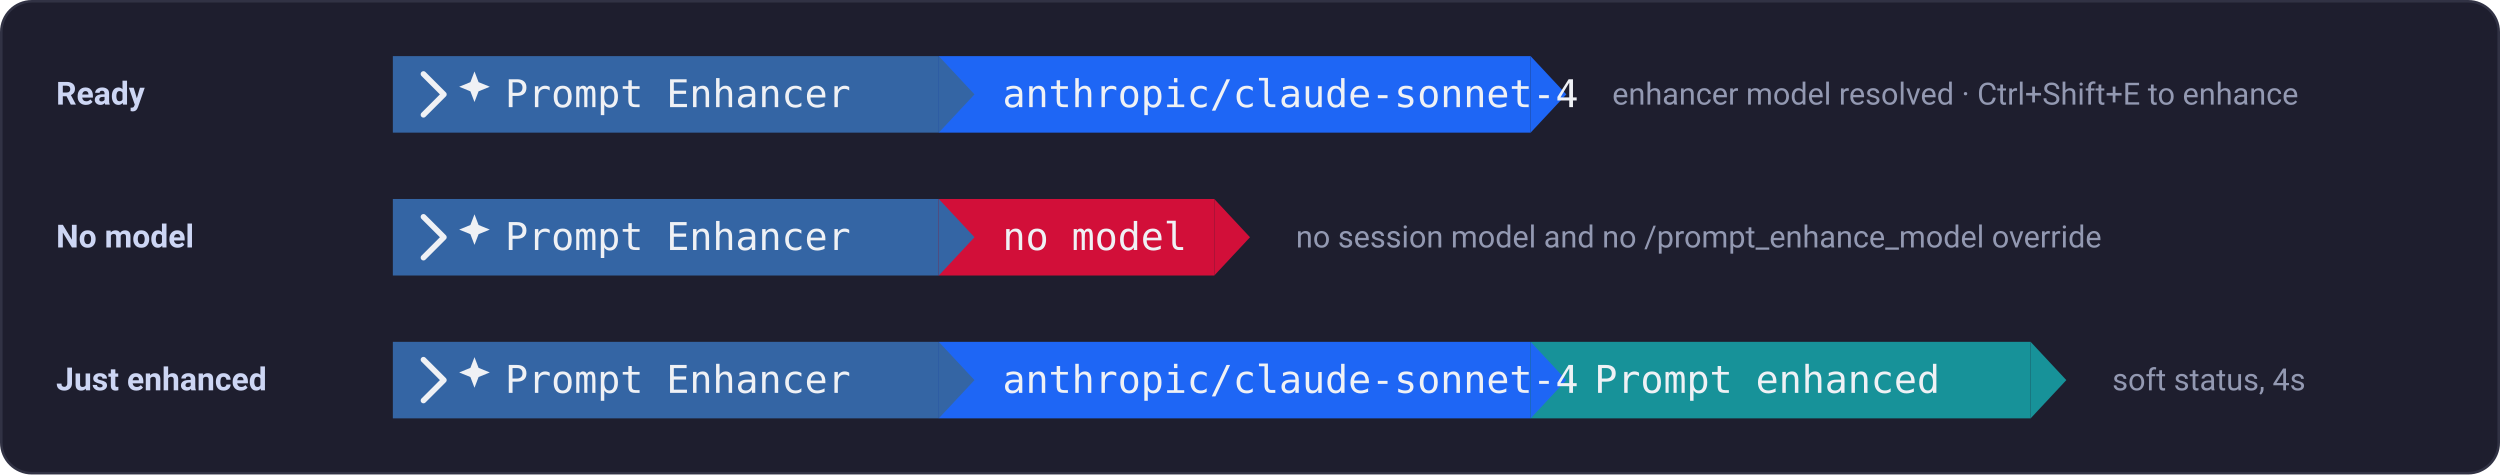
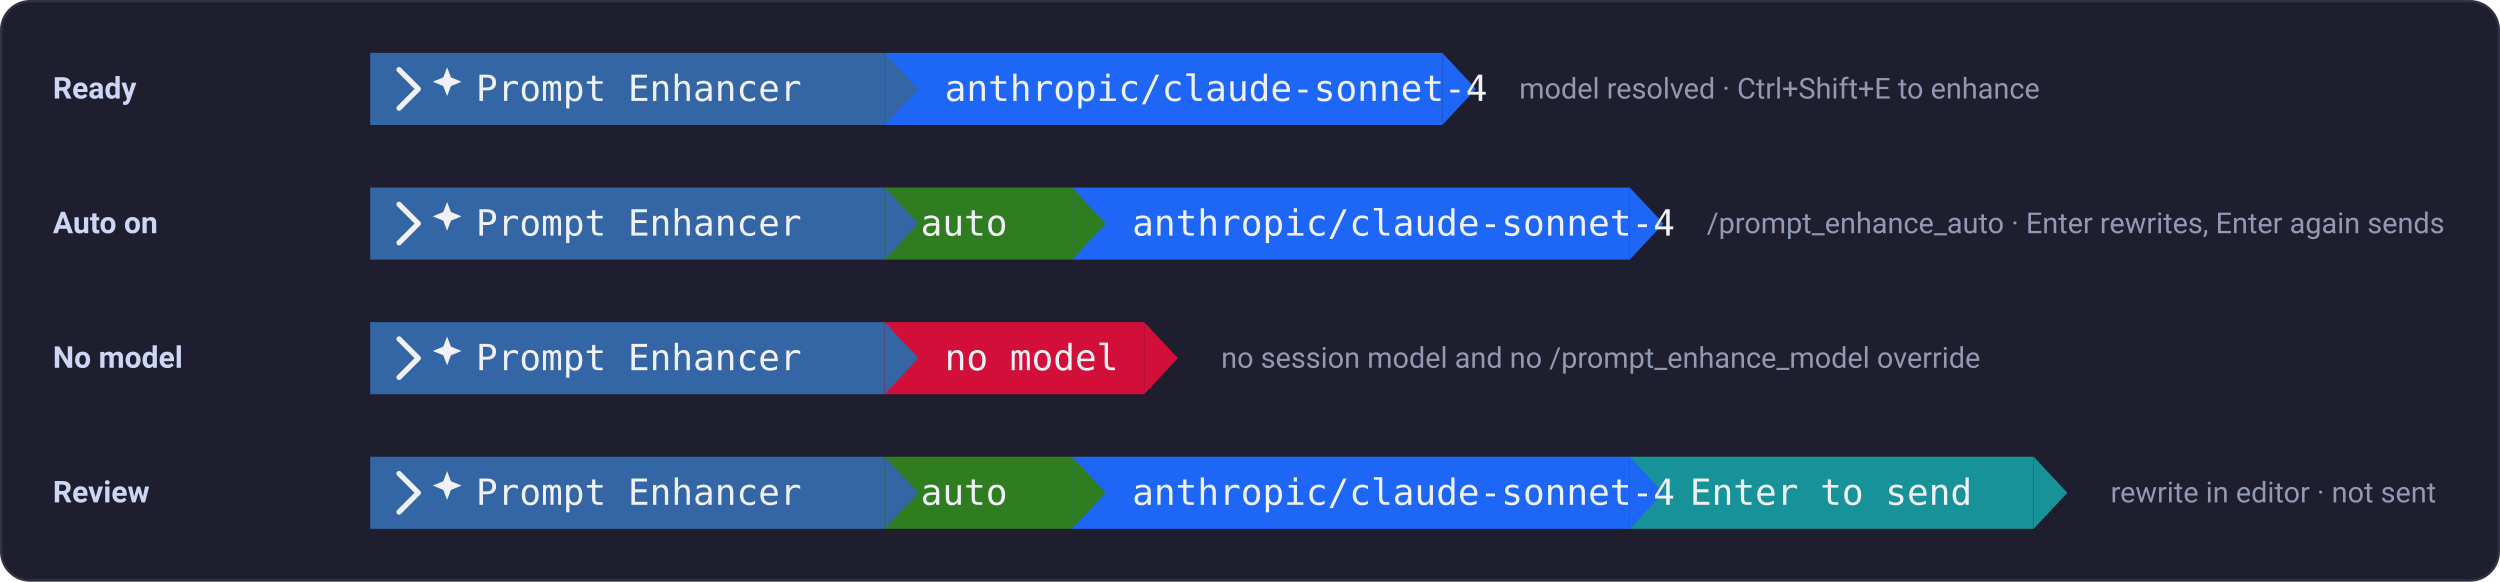
- <svg xmlns="http://www.w3.org/2000/svg" width="980" height="186" viewBox="0 0 980 186" role="img" aria-label="Prompt Enhancer status widget states">
-   <rect x="0.5" y="0.5" width="979" height="185" rx="12" fill="#1e1e2e" stroke="#313244" />
+ <svg xmlns="http://www.w3.org/2000/svg" width="1040" height="242" viewBox="0 0 1040 242" role="img" aria-label="Prompt Enhancer status widget states">
+   <rect x="0.5" y="0.5" width="1039" height="241" rx="12" fill="#1e1e2e" stroke="#313244" />
+   <defs>
+     <g id="pe-mark">
+       <g fill="none" stroke="#eff1f5" stroke-width="2.2" stroke-linecap="round" stroke-linejoin="round">
+         <path d="M0 7 L8 15 L0 23" />
+       </g>
+       <path d="M20 6 L21.6 10.2 L26 12 L21.6 13.8 L20 18 L18.4 13.8 L14 12 L18.4 10.2 Z" fill="#eff1f5" />
+     </g>
+   </defs>
  <text x="22" y="41" font-family="-apple-system, BlinkMacSystemFont, 'Segoe UI', Roboto, Helvetica, Arial, sans-serif" font-size="12.5" font-weight="600" fill="#cdd6f4">Ready</text>
  <rect x="154" y="22" width="214" height="30" fill="#3465a4" />
  <rect x="368" y="22" width="232" height="30" fill="#1e66f5" />
  <polygon points="368,22 382,37 368,52" fill="#3465a4" />
  <polygon points="600,22 614,37 600,52" fill="#1e66f5" />
-   <g fill="none" stroke="#eff1f5" stroke-width="2.2" stroke-linecap="round" stroke-linejoin="round">
-     <path d="M166 29 L174 37 L166 45" />
-   </g>
-   <path d="M186 28 L187.6 32.2 L192 34 L187.6 35.8 L186 40 L184.4 35.8 L180 34 L184.4 32.2 Z" fill="#eff1f5" />
+   <use href="#pe-mark" x="166" y="22" />
  <text x="198" y="42" font-family="ui-monospace, 'SFMono-Regular', Menlo, Consolas, monospace" font-size="15" fill="#eff1f5">Prompt Enhancer</text>
  <text x="393" y="42" font-family="ui-monospace, 'SFMono-Regular', Menlo, Consolas, monospace" font-size="15" fill="#eff1f5">anthropic/claude-sonnet-4</text>
-   <text x="632" y="41" font-family="-apple-system, BlinkMacSystemFont, 'Segoe UI', Roboto, Helvetica, Arial, sans-serif" font-size="12" fill="#9399b2">enhancer model resolved · Ctrl+Shift+E to enhance</text>
-   <text x="22" y="97" font-family="-apple-system, BlinkMacSystemFont, 'Segoe UI', Roboto, Helvetica, Arial, sans-serif" font-size="12.5" font-weight="600" fill="#cdd6f4">No model</text>
+   <text x="632" y="41" font-family="-apple-system, BlinkMacSystemFont, 'Segoe UI', Roboto, Helvetica, Arial, sans-serif" font-size="12" fill="#9399b2">model resolved · Ctrl+Shift+E to enhance</text>
+   <text x="22" y="97" font-family="-apple-system, BlinkMacSystemFont, 'Segoe UI', Roboto, Helvetica, Arial, sans-serif" font-size="12.5" font-weight="600" fill="#cdd6f4">Auto on</text>
  <rect x="154" y="78" width="214" height="30" fill="#3465a4" />
-   <rect x="368" y="78" width="108" height="30" fill="#d20f39" />
+   <rect x="368" y="78" width="78" height="30" fill="#2f7d20" />
+   <rect x="446" y="78" width="232" height="30" fill="#1e66f5" />
  <polygon points="368,78 382,93 368,108" fill="#3465a4" />
-   <polygon points="476,78 490,93 476,108" fill="#d20f39" />
-   <g fill="none" stroke="#eff1f5" stroke-width="2.2" stroke-linecap="round" stroke-linejoin="round">
-     <path d="M166 85 L174 93 L166 101" />
-   </g>
-   <path d="M186 84 L187.6 88.2 L192 90 L187.6 91.8 L186 96 L184.4 91.8 L180 90 L184.4 88.2 Z" fill="#eff1f5" />
+   <polygon points="446,78 460,93 446,108" fill="#2f7d20" />
+   <polygon points="678,78 692,93 678,108" fill="#1e66f5" />
+   <use href="#pe-mark" x="166" y="78" />
  <text x="198" y="98" font-family="ui-monospace, 'SFMono-Regular', Menlo, Consolas, monospace" font-size="15" fill="#eff1f5">Prompt Enhancer</text>
-   <text x="393" y="98" font-family="ui-monospace, 'SFMono-Regular', Menlo, Consolas, monospace" font-size="15" fill="#eff1f5">no model</text>
-   <text x="508" y="97" font-family="-apple-system, BlinkMacSystemFont, 'Segoe UI', Roboto, Helvetica, Arial, sans-serif" font-size="12" fill="#9399b2">no session model and no /prompt_enhance_model override</text>
-   <text x="22" y="153" font-family="-apple-system, BlinkMacSystemFont, 'Segoe UI', Roboto, Helvetica, Arial, sans-serif" font-size="12.5" font-weight="600" fill="#cdd6f4">Just enhanced</text>
+   <text x="383" y="98" font-family="ui-monospace, 'SFMono-Regular', Menlo, Consolas, monospace" font-size="15" fill="#eff1f5">auto</text>
+   <text x="471" y="98" font-family="ui-monospace, 'SFMono-Regular', Menlo, Consolas, monospace" font-size="15" fill="#eff1f5">anthropic/claude-sonnet-4</text>
+   <text x="710" y="97" font-family="-apple-system, BlinkMacSystemFont, 'Segoe UI', Roboto, Helvetica, Arial, sans-serif" font-size="12" fill="#9399b2">/prompt_enhance_auto · Enter rewrites, Enter again sends</text>
+   <text x="22" y="153" font-family="-apple-system, BlinkMacSystemFont, 'Segoe UI', Roboto, Helvetica, Arial, sans-serif" font-size="12.5" font-weight="600" fill="#cdd6f4">No model</text>
  <rect x="154" y="134" width="214" height="30" fill="#3465a4" />
-   <rect x="368" y="134" width="232" height="30" fill="#1e66f5" />
-   <rect x="600" y="134" width="196" height="30" fill="#179299" />
+   <rect x="368" y="134" width="108" height="30" fill="#d20f39" />
  <polygon points="368,134 382,149 368,164" fill="#3465a4" />
-   <polygon points="600,134 614,149 600,164" fill="#1e66f5" />
-   <polygon points="796,134 810,149 796,164" fill="#179299" />
-   <g fill="none" stroke="#eff1f5" stroke-width="2.2" stroke-linecap="round" stroke-linejoin="round">
-     <path d="M166 141 L174 149 L166 157" />
-   </g>
-   <path d="M186 140 L187.6 144.2 L192 146 L187.6 147.8 L186 152 L184.4 147.8 L180 146 L184.4 144.2 Z" fill="#eff1f5" />
+   <polygon points="476,134 490,149 476,164" fill="#d20f39" />
+   <use href="#pe-mark" x="166" y="134" />
  <text x="198" y="154" font-family="ui-monospace, 'SFMono-Regular', Menlo, Consolas, monospace" font-size="15" fill="#eff1f5">Prompt Enhancer</text>
-   <text x="393" y="154" font-family="ui-monospace, 'SFMono-Regular', Menlo, Consolas, monospace" font-size="15" fill="#eff1f5">anthropic/claude-sonnet-4</text>
-   <text x="625" y="154" font-family="ui-monospace, 'SFMono-Regular', Menlo, Consolas, monospace" font-size="15" fill="#eff1f5">Prompt enhanced</text>
-   <text x="828" y="153" font-family="-apple-system, BlinkMacSystemFont, 'Segoe UI', Roboto, Helvetica, Arial, sans-serif" font-size="12" fill="#9399b2">soft status, 4s</text>
+   <text x="393" y="154" font-family="ui-monospace, 'SFMono-Regular', Menlo, Consolas, monospace" font-size="15" fill="#eff1f5">no model</text>
+   <text x="508" y="153" font-family="-apple-system, BlinkMacSystemFont, 'Segoe UI', Roboto, Helvetica, Arial, sans-serif" font-size="12" fill="#9399b2">no session model and no /prompt_enhance_model override</text>
+   <text x="22" y="209" font-family="-apple-system, BlinkMacSystemFont, 'Segoe UI', Roboto, Helvetica, Arial, sans-serif" font-size="12.5" font-weight="600" fill="#cdd6f4">Review</text>
+   <rect x="154" y="190" width="214" height="30" fill="#3465a4" />
+   <rect x="368" y="190" width="78" height="30" fill="#2f7d20" />
+   <rect x="446" y="190" width="232" height="30" fill="#1e66f5" />
+   <rect x="678" y="190" width="168" height="30" fill="#179299" />
+   <polygon points="368,190 382,205 368,220" fill="#3465a4" />
+   <polygon points="446,190 460,205 446,220" fill="#2f7d20" />
+   <polygon points="678,190 692,205 678,220" fill="#1e66f5" />
+   <polygon points="846,190 860,205 846,220" fill="#179299" />
+   <use href="#pe-mark" x="166" y="190" />
+   <text x="198" y="210" font-family="ui-monospace, 'SFMono-Regular', Menlo, Consolas, monospace" font-size="15" fill="#eff1f5">Prompt Enhancer</text>
+   <text x="383" y="210" font-family="ui-monospace, 'SFMono-Regular', Menlo, Consolas, monospace" font-size="15" fill="#eff1f5">auto</text>
+   <text x="471" y="210" font-family="ui-monospace, 'SFMono-Regular', Menlo, Consolas, monospace" font-size="15" fill="#eff1f5">anthropic/claude-sonnet-4</text>
+   <text x="703" y="210" font-family="ui-monospace, 'SFMono-Regular', Menlo, Consolas, monospace" font-size="15" fill="#eff1f5">Enter to send</text>
+   <text x="878" y="209" font-family="-apple-system, BlinkMacSystemFont, 'Segoe UI', Roboto, Helvetica, Arial, sans-serif" font-size="12" fill="#9399b2">rewrite in editor · not sent</text>
</svg>
